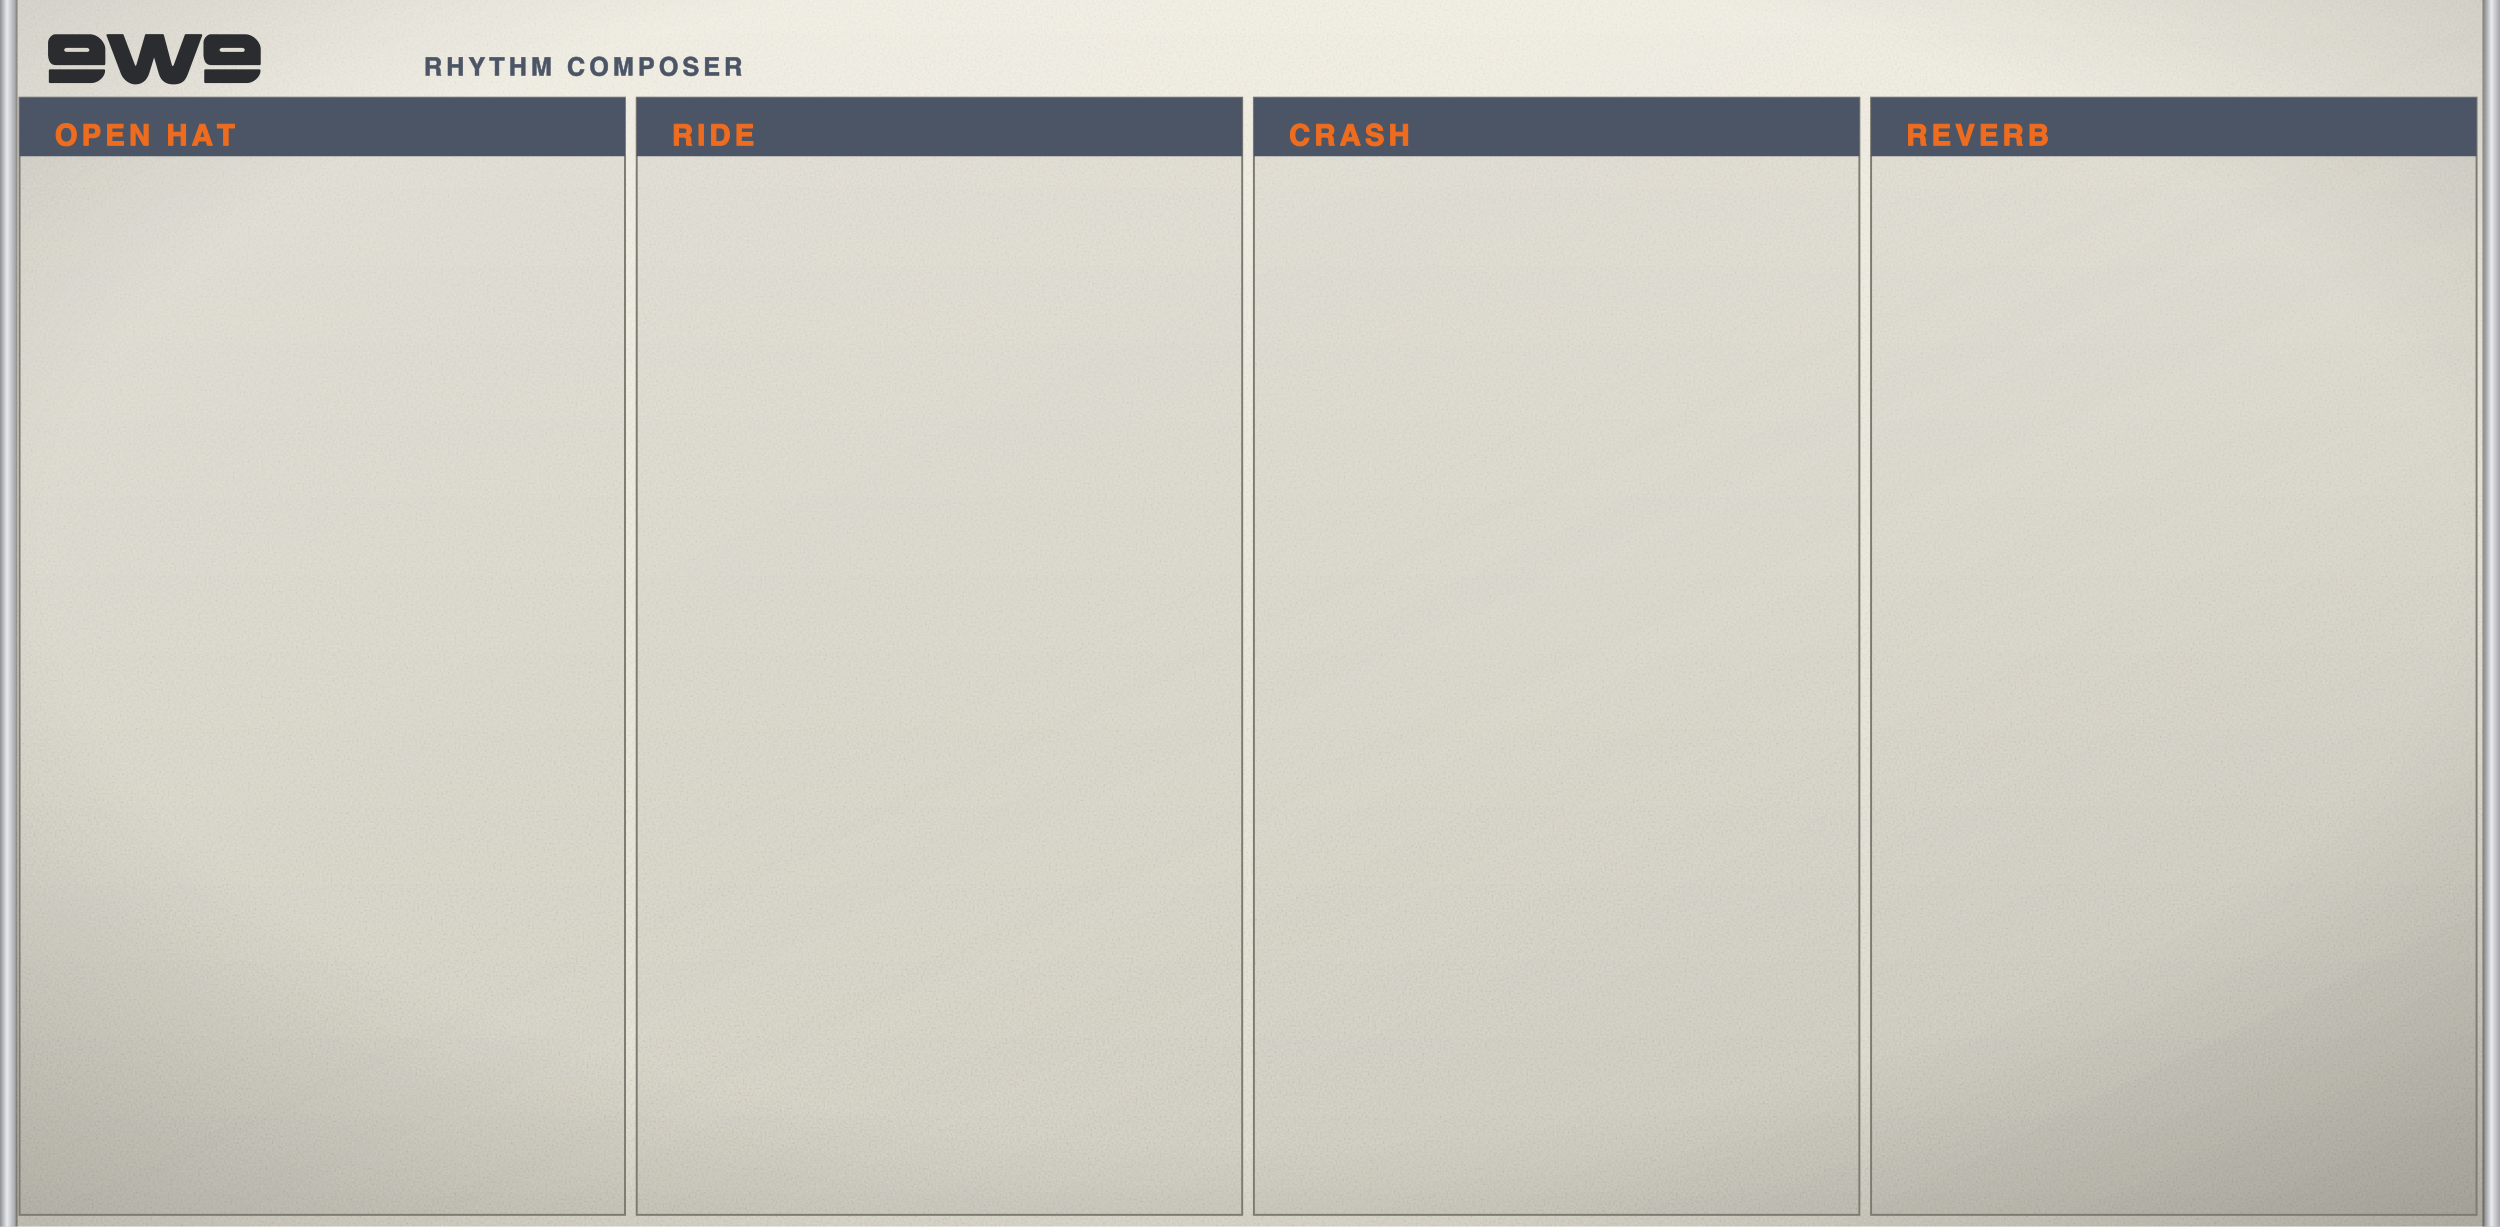
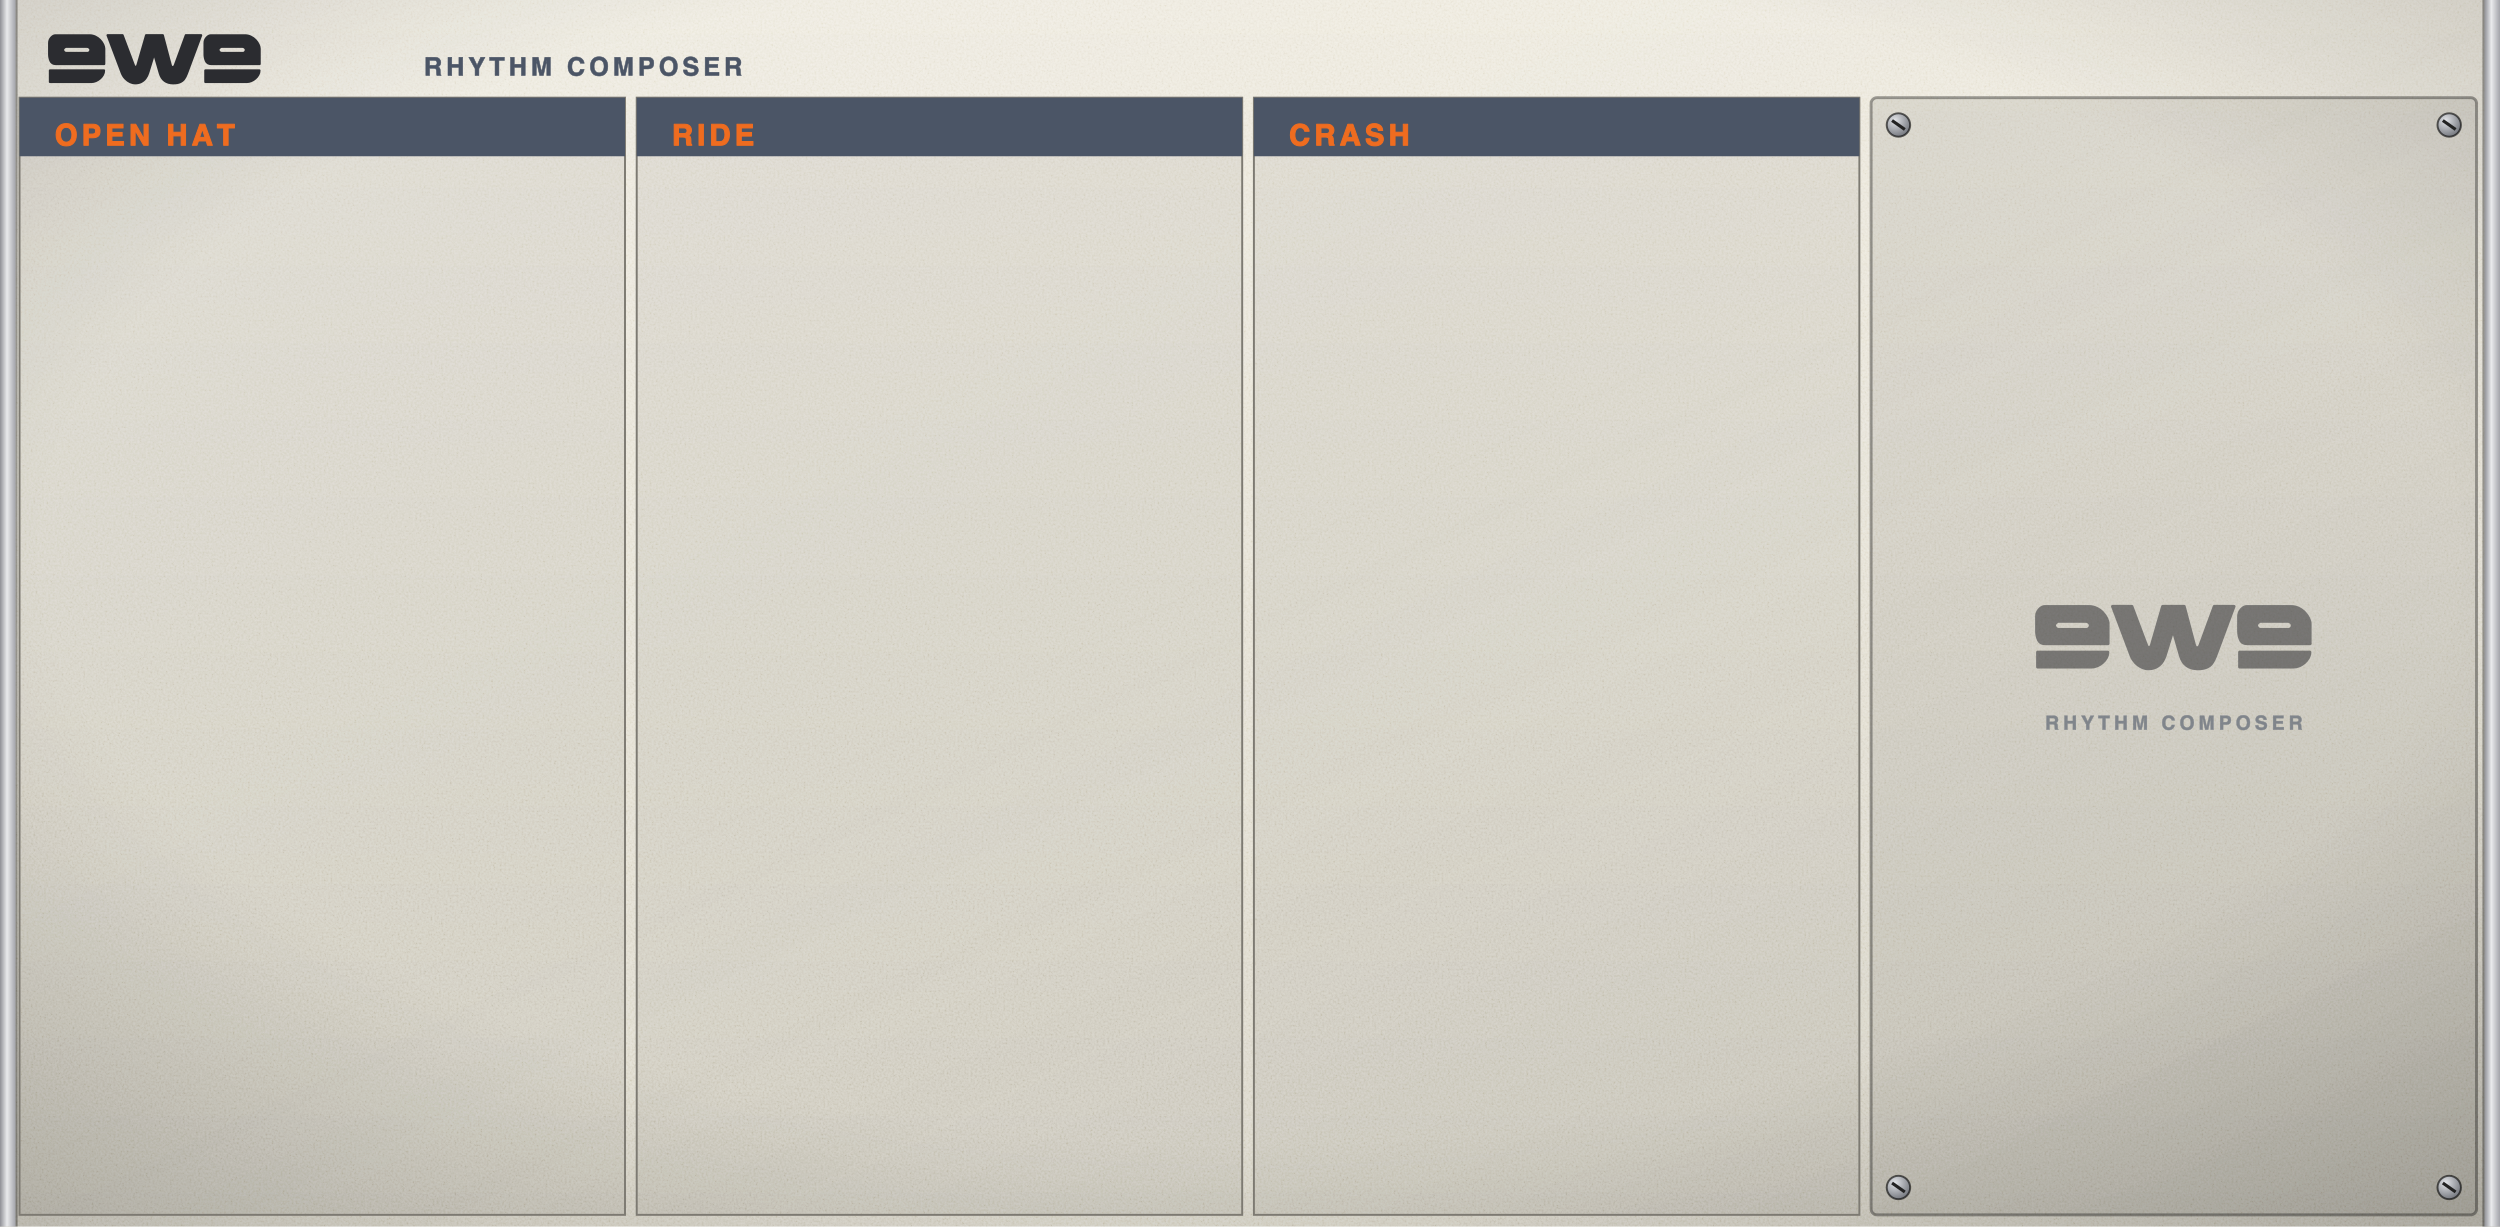
<svg xmlns="http://www.w3.org/2000/svg" viewBox="0 0 1280 628" width="1280" height="628">
  <defs>
    <filter id="brush" x="0" y="0" width="100%" height="100%">
      <feTurbulence type="fractalNoise" baseFrequency="0.001 1.1" numOctaves="4" seed="7" />
      <feColorMatrix type="matrix" values="1.9 0 0 0 -0.45  1.9 0 0 0 -0.45  1.9 0 0 0 -0.45  0 0 0 0 1" />
    </filter>
    <filter id="fine" x="0" y="0" width="100%" height="100%">
      <feTurbulence type="fractalNoise" baseFrequency="0.9" numOctaves="2" seed="3" />
      <feColorMatrix type="matrix" values="1.6 0 0 0 -0.3  1.6 0 0 0 -0.3  1.6 0 0 0 -0.3  0 0 0 0 1" />
    </filter>
    <filter id="grainv" x="0" y="0" width="100%" height="100%">
      <feTurbulence type="fractalNoise" baseFrequency="0.02 0.6" numOctaves="4" seed="11" />
      <feColorMatrix type="matrix" values="1.5 0 0 0 -0.25  1.2 0 0 0 -0.25  0.8 0 0 0 -0.25  0 0 0 0 1" />
    </filter>
    <linearGradient id="lit" x1="0" y1="0" x2="1" y2="1">
      <stop offset="0" stop-color="#fff" stop-opacity="0.22" />
      <stop offset="0.45" stop-color="#fff" stop-opacity="0" />
      <stop offset="1" stop-color="#000" stop-opacity="0.18" />
    </linearGradient>
    <radialGradient id="vig" cx="0.5" cy="0.45" r="0.8">
      <stop offset="0.6" stop-color="#000" stop-opacity="0" />
      <stop offset="1" stop-color="#000" stop-opacity="0.35" />
    </radialGradient>
    <radialGradient id="screw" cx="0.35" cy="0.3" r="0.8">
      <stop offset="0" stop-color="#e2e4e8" />
      <stop offset="1" stop-color="#6a6d74" />
    </radialGradient>
    <linearGradient id="woodh" x1="0" y1="0" x2="0" y2="1">
      <stop offset="0" stop-color="#7a5232" />
      <stop offset="1" stop-color="#4a2f1b" />
    </linearGradient>
    <linearGradient id="wood" x1="0" y1="0" x2="1" y2="0">
      <stop offset="0" stop-color="#5a3a22" />
      <stop offset="0.5" stop-color="#7a5232" />
      <stop offset="1" stop-color="#4a2f1b" />
    </linearGradient>
    <filter id="woodg" x="0" y="0" width="100%" height="100%">
      <feTurbulence type="fractalNoise" baseFrequency="0.02 0.4" numOctaves="3" seed="5" />
      <feColorMatrix type="matrix" values="0.9 0 0 0 0.1  0.6 0 0 0 0.02  0.4 0 0 0 0  0 0 0 0 1" />
    </filter>
  </defs>
  <linearGradient id="b9" x1="0" y1="0" x2="0" y2="1">
    <stop offset="0" stop-color="#ece8dc" />
    <stop offset="1" stop-color="#dcd8ca" />
  </linearGradient>
  <rect x="0" y="0" width="1280" height="628" fill="url(#b9)" />
  <rect x="0" y="0" width="1280" height="628" filter="url(#fine)" style="mix-blend-mode:overlay" opacity="0.28" />
  <rect x="0" y="0" width="1280" height="628" fill="url(#lit)" opacity="0.5" />
  <rect x="0" y="0" width="1280" height="628" fill="url(#vig)" opacity="0.6" />
  <linearGradient id="silv" x1="0" y1="0" x2="1" y2="0">
    <stop offset="0" stop-color="#8f9096" />
    <stop offset="0.45" stop-color="#e9eaec" />
    <stop offset="1" stop-color="#a3a4aa" />
  </linearGradient>
  <rect x="0" y="0" width="8" height="628" fill="url(#silv)" />
  <rect x="1272" y="0" width="8" height="628" fill="url(#silv)" />
  <rect x="8" y="0" width="1" height="628" fill="#000" opacity="0.35" />
  <rect x="1271" y="0" width="1" height="628" fill="#000" opacity="0.35" />
  <g fill="#2b2c30" stroke="#2b2c30" stroke-width="71.68" stroke-linejoin="round" opacity="1">
    <path transform="translate(24.00 41.90) scale(0.0166 -0.0166)" d="M1767 551H281Q154 551 113.0 647.0Q72 743 72 850V1196Q72 1294 135.5 1363.0Q199 1432 266 1432H1315Q1411 1432 1495.5 1391.0Q1580 1350 1640.5 1285.5Q1701 1221 1734.0 1150.0Q1767 1079 1767 1024ZM1761 350Q1761 282 1727.0 218.5Q1693 155 1634.5 104.5Q1576 54 1509.0 26.0Q1442 -2 1376 -2H96V350ZM1346 987Q1346 1022 1312.5 1052.5Q1279 1083 1239 1083H594Q566 1083 531.0 1051.0Q496 1019 496 989Q496 955 525.0 922.0Q554 889 594 889H1262Q1290 889 1318.0 918.5Q1346 948 1346 987Z" />
    <path transform="translate(54.91 41.90) scale(0.0166 -0.0166)" d="M2894 1436 2454 254Q2414 149 2367.5 86.5Q2321 24 2240.5 -9.5Q2160 -43 2036 -43Q1712 -43 1624 262L1446 877L1260 272Q1229 177 1176.5 107.0Q1124 37 1044.5 -3.0Q965 -43 858 -43Q785 -43 704.5 -5.5Q624 32 555.0 105.5Q486 179 449 276L12 1436H471L817 516Q833 479 843.0 469.0Q853 459 870 459Q898 459 911.5 472.5Q925 486 938 530L1200 1436H1712L1952 530Q1964 482 1980.5 467.5Q1997 453 2019 453Q2069 453 2093 530L2425 1436Z" />
    <path transform="translate(103.57 41.90) scale(0.0166 -0.0166)" d="M1767 551H281Q154 551 113.0 647.0Q72 743 72 850V1196Q72 1294 135.5 1363.0Q199 1432 266 1432H1315Q1411 1432 1495.5 1391.0Q1580 1350 1640.5 1285.5Q1701 1221 1734.0 1150.0Q1767 1079 1767 1024ZM1761 350Q1761 282 1727.0 218.5Q1693 155 1634.5 104.5Q1576 54 1509.0 26.0Q1442 -2 1376 -2H96V350ZM1346 987Q1346 1022 1312.5 1052.5Q1279 1083 1239 1083H594Q566 1083 531.0 1051.0Q496 1019 496 989Q496 955 525.0 922.0Q554 889 594 889H1262Q1290 889 1318.0 918.5Q1346 948 1346 987Z" />
  </g>
  <g fill="#4b5566" stroke="#4b5566" stroke-width="40.96" stroke-linejoin="round" opacity="1">
    <path transform="translate(217.00 38.68) scale(0.00635 -0.00635)" d="M464 1218V822H813Q917 822 969 846Q1061 888 1061 1012Q1061 1146 972 1192Q922 1218 822 1218ZM1266 1333Q1314 1277 1342.0 1209.0Q1370 1141 1370 1054Q1370 949 1317.0 847.5Q1264 746 1142 704Q1244 663 1286.5 587.5Q1329 512 1329 357V258Q1329 157 1337 121Q1349 64 1393 37V0H1054Q1040 49 1034 79Q1022 141 1021 206L1019 343Q1017 484 967.5 531.0Q918 578 782 578H464V0H163V1474H886Q1041 1471 1124.5 1436.0Q1208 1401 1266 1333Z" />
    <path transform="translate(228.39 38.68) scale(0.00635 -0.00635)" d="M154 0V1474H459V912H1035V1474H1341V0H1035V658H459V0Z" />
    <path transform="translate(239.78 38.68) scale(0.00635 -0.00635)" d="M997 1474H1346L853 554V0H545V554L35 1474H398L704 832ZM691 1474Z" />
    <path transform="translate(250.45 38.68) scale(0.00635 -0.00635)" d="M1227 1474V1213H786V0H476V1213H33V1474Z" />
    <path transform="translate(260.39 38.68) scale(0.00635 -0.00635)" d="M154 0V1474H459V912H1035V1474H1341V0H1035V658H459V0Z" />
    <path transform="translate(271.78 38.68) scale(0.00635 -0.00635)" d="M1133 1474H1576V0H1289V997Q1289 1040 1290.0 1117.5Q1291 1195 1291 1237L1012 0H713L436 1237Q436 1195 437.0 1117.5Q438 1040 438 997V0H151V1474H599L867 315Z" />
    <path transform="translate(290.22 38.68) scale(0.00635 -0.00635)" d="M299 1320Q479 1502 757 1502Q1129 1502 1301 1258Q1396 1121 1403 983H1095Q1065 1089 1018 1143Q934 1239 769 1239Q601 1239 504.0 1103.5Q407 968 407 720Q407 472 509.5 348.5Q612 225 770 225Q932 225 1017 331Q1064 388 1095 502H1400Q1360 261 1195.5 110.0Q1031 -41 774 -41Q456 -41 274 163Q92 368 92 725Q92 1111 299 1320ZM748 1519Z" />
    <path transform="translate(301.61 38.68) scale(0.00635 -0.00635)" d="M1206 739Q1206 987 1098.5 1122.5Q991 1258 808 1258Q625 1258 516.0 1123.0Q407 988 407 739Q407 490 516.0 355.0Q625 220 808 220Q991 220 1098.5 355.0Q1206 490 1206 739ZM1291 131Q1124 -41 808 -41Q492 -41 325 131Q101 342 101 739Q101 1144 325 1347Q492 1519 808 1519Q1124 1519 1291 1347Q1514 1144 1514 739Q1514 342 1291 131ZM808 1519Z" />
    <path transform="translate(313.72 38.68) scale(0.00635 -0.00635)" d="M1133 1474H1576V0H1289V997Q1289 1040 1290.0 1117.5Q1291 1195 1291 1237L1012 0H713L436 1237Q436 1195 437.0 1117.5Q438 1040 438 997V0H151V1474H599L867 315Z" />
    <path transform="translate(326.55 38.68) scale(0.00635 -0.00635)" d="M756 1218H469V784H756Q865 784 925.5 837.0Q986 890 986 1005Q986 1120 925.5 1169.0Q865 1218 756 1218ZM782 530H469V0H163V1474H805Q1027 1474 1159.0 1360.0Q1291 1246 1291 1007Q1291 746 1159.0 638.0Q1027 530 782 530Z" />
    <path transform="translate(337.22 38.68) scale(0.00635 -0.00635)" d="M1206 739Q1206 987 1098.5 1122.5Q991 1258 808 1258Q625 1258 516.0 1123.0Q407 988 407 739Q407 490 516.0 355.0Q625 220 808 220Q991 220 1098.5 355.0Q1206 490 1206 739ZM1291 131Q1124 -41 808 -41Q492 -41 325 131Q101 342 101 739Q101 1144 325 1347Q492 1519 808 1519Q1124 1519 1291 1347Q1514 1144 1514 739Q1514 342 1291 131ZM808 1519Z" />
    <path transform="translate(349.33 38.68) scale(0.00635 -0.00635)" d="M379 455Q393 354 434 304Q509 213 691 213Q800 213 868 237Q997 283 997 408Q997 481 933 521Q869 560 732 590L576 625Q346 677 258 738Q109 840 109 1057Q109 1255 253.0 1386.0Q397 1517 676 1517Q909 1517 1073.5 1393.5Q1238 1270 1246 1035H950Q942 1168 834 1224Q762 1261 655 1261Q536 1261 465.0 1213.0Q394 1165 394 1079Q394 1000 464 961Q509 935 656 900L910 839Q1077 799 1162 732Q1294 628 1294 431Q1294 229 1139.5 95.5Q985 -38 703 -38Q415 -38 250.0 93.5Q85 225 85 455ZM678 1519Z" />
    <path transform="translate(360.00 38.68) scale(0.00635 -0.00635)" d="M1246 1213H466V900H1182V644H466V265H1282V0H165V1474H1246Z" />
    <path transform="translate(370.67 38.68) scale(0.00635 -0.00635)" d="M464 1218V822H813Q917 822 969 846Q1061 888 1061 1012Q1061 1146 972 1192Q922 1218 822 1218ZM1266 1333Q1314 1277 1342.0 1209.0Q1370 1141 1370 1054Q1370 949 1317.0 847.5Q1264 746 1142 704Q1244 663 1286.5 587.5Q1329 512 1329 357V258Q1329 157 1337 121Q1349 64 1393 37V0H1054Q1040 49 1034 79Q1022 141 1021 206L1019 343Q1017 484 967.5 531.0Q918 578 782 578H464V0H163V1474H886Q1041 1471 1124.5 1436.0Q1208 1401 1266 1333Z" />
  </g>
  <rect x="10" y="50" width="310" height="572" fill="#000" fill-opacity="0.06" stroke="#7d7a72" stroke-width="1" />
  <rect x="10" y="50" width="310" height="30" fill="#4b5566" />
  <g fill="#ef6c1f" stroke="#ef6c1f" stroke-width="71.68" stroke-linejoin="round" opacity="1">
    <path transform="translate(28.00 74.40) scale(0.00732 -0.00732)" d="M1206 739Q1206 987 1098.5 1122.5Q991 1258 808 1258Q625 1258 516.0 1123.0Q407 988 407 739Q407 490 516.0 355.0Q625 220 808 220Q991 220 1098.5 355.0Q1206 490 1206 739ZM1291 131Q1124 -41 808 -41Q492 -41 325 131Q101 342 101 739Q101 1144 325 1347Q492 1519 808 1519Q1124 1519 1291 1347Q1514 1144 1514 739Q1514 342 1291 131ZM808 1519Z" />
    <path transform="translate(41.77 74.40) scale(0.00732 -0.00732)" d="M756 1218H469V784H756Q865 784 925.5 837.0Q986 890 986 1005Q986 1120 925.5 1169.0Q865 1218 756 1218ZM782 530H469V0H163V1474H805Q1027 1474 1159.0 1360.0Q1291 1246 1291 1007Q1291 746 1159.0 638.0Q1027 530 782 530Z" />
    <path transform="translate(53.87 74.40) scale(0.00732 -0.00732)" d="M1246 1213H466V900H1182V644H466V265H1282V0H165V1474H1246Z" />
    <path transform="translate(65.98 74.40) scale(0.00732 -0.00732)" d="M151 1474H474L1061 445V1474H1348V0H1040L438 1047V0H151ZM761 1477Z" />
    <path transform="translate(85.18 74.40) scale(0.00732 -0.00732)" d="M154 0V1474H459V912H1035V1474H1341V0H1035V658H459V0Z" />
    <path transform="translate(98.11 74.40) scale(0.00732 -0.00732)" d="M559 557H933L749 1137ZM578 1474H926L1448 0H1114L1019 303H476L374 0H52ZM750 1474Z" />
    <path transform="translate(111.04 74.40) scale(0.00732 -0.00732)" d="M1227 1474V1213H786V0H476V1213H33V1474Z" />
  </g>
  <rect x="326" y="50" width="310" height="572" fill="#000" fill-opacity="0.06" stroke="#7d7a72" stroke-width="1" />
  <rect x="326" y="50" width="310" height="30" fill="#4b5566" />
  <g fill="#ef6c1f" stroke="#ef6c1f" stroke-width="71.68" stroke-linejoin="round" opacity="1">
    <path transform="translate(344.00 74.40) scale(0.00732 -0.00732)" d="M464 1218V822H813Q917 822 969 846Q1061 888 1061 1012Q1061 1146 972 1192Q922 1218 822 1218ZM1266 1333Q1314 1277 1342.0 1209.0Q1370 1141 1370 1054Q1370 949 1317.0 847.5Q1264 746 1142 704Q1244 663 1286.5 587.5Q1329 512 1329 357V258Q1329 157 1337 121Q1349 64 1393 37V0H1054Q1040 49 1034 79Q1022 141 1021 206L1019 343Q1017 484 967.5 531.0Q918 578 782 578H464V0H163V1474H886Q1041 1471 1124.5 1436.0Q1208 1401 1266 1333Z" />
    <path transform="translate(356.93 74.40) scale(0.00732 -0.00732)" d="M438 0H132V1474H438ZM285 1503Z" />
    <path transform="translate(363.20 74.40) scale(0.00732 -0.00732)" d="M455 1218V256H739Q957 256 1043 471Q1090 589 1090 752Q1090 977 1019.5 1097.5Q949 1218 739 1218ZM1019 1442Q1174 1391 1270 1255Q1347 1145 1375.0 1017.0Q1403 889 1403 773Q1403 479 1285 275Q1125 0 791 0H156V1474H791Q928 1472 1019 1442Z" />
    <path transform="translate(376.13 74.40) scale(0.00732 -0.00732)" d="M1246 1213H466V900H1182V644H466V265H1282V0H165V1474H1246Z" />
  </g>
  <rect x="642" y="50" width="310" height="572" fill="#000" fill-opacity="0.06" stroke="#7d7a72" stroke-width="1" />
  <rect x="642" y="50" width="310" height="30" fill="#4b5566" />
  <g fill="#ef6c1f" stroke="#ef6c1f" stroke-width="71.68" stroke-linejoin="round" opacity="1">
    <path transform="translate(660.00 74.40) scale(0.00732 -0.00732)" d="M299 1320Q479 1502 757 1502Q1129 1502 1301 1258Q1396 1121 1403 983H1095Q1065 1089 1018 1143Q934 1239 769 1239Q601 1239 504.0 1103.5Q407 968 407 720Q407 472 509.5 348.5Q612 225 770 225Q932 225 1017 331Q1064 388 1095 502H1400Q1360 261 1195.5 110.0Q1031 -41 774 -41Q456 -41 274 163Q92 368 92 725Q92 1111 299 1320ZM748 1519Z" />
    <path transform="translate(672.93 74.40) scale(0.00732 -0.00732)" d="M464 1218V822H813Q917 822 969 846Q1061 888 1061 1012Q1061 1146 972 1192Q922 1218 822 1218ZM1266 1333Q1314 1277 1342.0 1209.0Q1370 1141 1370 1054Q1370 949 1317.0 847.5Q1264 746 1142 704Q1244 663 1286.5 587.5Q1329 512 1329 357V258Q1329 157 1337 121Q1349 64 1393 37V0H1054Q1040 49 1034 79Q1022 141 1021 206L1019 343Q1017 484 967.5 531.0Q918 578 782 578H464V0H163V1474H886Q1041 1471 1124.5 1436.0Q1208 1401 1266 1333Z" />
    <path transform="translate(685.87 74.40) scale(0.00732 -0.00732)" d="M559 557H933L749 1137ZM578 1474H926L1448 0H1114L1019 303H476L374 0H52ZM750 1474Z" />
    <path transform="translate(698.80 74.40) scale(0.00732 -0.00732)" d="M379 455Q393 354 434 304Q509 213 691 213Q800 213 868 237Q997 283 997 408Q997 481 933 521Q869 560 732 590L576 625Q346 677 258 738Q109 840 109 1057Q109 1255 253.0 1386.0Q397 1517 676 1517Q909 1517 1073.5 1393.5Q1238 1270 1246 1035H950Q942 1168 834 1224Q762 1261 655 1261Q536 1261 465.0 1213.0Q394 1165 394 1079Q394 1000 464 961Q509 935 656 900L910 839Q1077 799 1162 732Q1294 628 1294 431Q1294 229 1139.5 95.5Q985 -38 703 -38Q415 -38 250.0 93.5Q85 225 85 455ZM678 1519Z" />
    <path transform="translate(710.90 74.40) scale(0.00732 -0.00732)" d="M154 0V1474H459V912H1035V1474H1341V0H1035V658H459V0Z" />
  </g>
-   <rect x="958" y="50" width="310" height="572" fill="#000" fill-opacity="0.06" stroke="#7d7a72" stroke-width="1" />
-   <rect x="958" y="50" width="310" height="30" fill="#4b5566" />
-   <g fill="#ef6c1f" stroke="#ef6c1f" stroke-width="71.68" stroke-linejoin="round" opacity="1">
-     <path transform="translate(976.00 74.40) scale(0.00732 -0.00732)" d="M464 1218V822H813Q917 822 969 846Q1061 888 1061 1012Q1061 1146 972 1192Q922 1218 822 1218ZM1266 1333Q1314 1277 1342.0 1209.0Q1370 1141 1370 1054Q1370 949 1317.0 847.5Q1264 746 1142 704Q1244 663 1286.5 587.5Q1329 512 1329 357V258Q1329 157 1337 121Q1349 64 1393 37V0H1054Q1040 49 1034 79Q1022 141 1021 206L1019 343Q1017 484 967.5 531.0Q918 578 782 578H464V0H163V1474H886Q1041 1471 1124.5 1436.0Q1208 1401 1266 1333Z" />
-     <path transform="translate(988.93 74.40) scale(0.00732 -0.00732)" d="M1246 1213H466V900H1182V644H466V265H1282V0H165V1474H1246Z" />
-     <path transform="translate(1001.04 74.40) scale(0.00732 -0.00732)" d="M1019 1474H1339L836 0H545L47 1474H376L696 355Z" />
-     <path transform="translate(1013.14 74.40) scale(0.00732 -0.00732)" d="M1246 1213H466V900H1182V644H466V265H1282V0H165V1474H1246Z" />
-     <path transform="translate(1025.25 74.40) scale(0.00732 -0.00732)" d="M464 1218V822H813Q917 822 969 846Q1061 888 1061 1012Q1061 1146 972 1192Q922 1218 822 1218ZM1266 1333Q1314 1277 1342.0 1209.0Q1370 1141 1370 1054Q1370 949 1317.0 847.5Q1264 746 1142 704Q1244 663 1286.5 587.5Q1329 512 1329 357V258Q1329 157 1337 121Q1349 64 1393 37V0H1054Q1040 49 1034 79Q1022 141 1021 206L1019 343Q1017 484 967.5 531.0Q918 578 782 578H464V0H163V1474H886Q1041 1471 1124.5 1436.0Q1208 1401 1266 1333Z" />
-     <path transform="translate(1038.18 74.40) scale(0.00732 -0.00732)" d="M455 1218V893H817Q914 893 974.5 929.5Q1035 966 1035 1059Q1035 1162 955 1195Q886 1218 779 1218ZM455 649V256H817Q914 256 968 282Q1066 330 1066 466Q1066 581 971 624Q918 648 822 649ZM1261 1317Q1329 1223 1329 1092Q1329 957 1261 875Q1223 829 1149 791Q1262 750 1319.5 661.0Q1377 572 1377 445Q1377 314 1311 210Q1269 141 1206 94Q1135 40 1038.5 20.0Q942 0 829 0H161V1474H877Q1148 1470 1261 1317Z" />
+   <rect x="958" y="50" width="310" height="572" rx="3" fill="#000" fill-opacity="0.08" stroke="#000" stroke-opacity="0.35" stroke-width="1.5" />
+   <circle cx="972" cy="64" r="6" fill="url(#screw)" stroke="#000" stroke-opacity="0.6" />
+   <rect x="968" y="63.2" width="8" height="1.6" fill="#222" transform="rotate(35 972 64)" />
+   <circle cx="1254" cy="64" r="6" fill="url(#screw)" stroke="#000" stroke-opacity="0.6" />
+   <rect x="1250" y="63.2" width="8" height="1.6" fill="#222" transform="rotate(35 1254 64)" />
+   <circle cx="972" cy="608" r="6" fill="url(#screw)" stroke="#000" stroke-opacity="0.6" />
+   <rect x="968" y="607.2" width="8" height="1.6" fill="#222" transform="rotate(35 972 608)" />
+   <circle cx="1254" cy="608" r="6" fill="url(#screw)" stroke="#000" stroke-opacity="0.6" />
+   <rect x="1250" y="607.2" width="8" height="1.6" fill="#222" transform="rotate(35 1254 608)" />
+   <g fill="#2b2c30" stroke="#2b2c30" stroke-width="71.68" stroke-linejoin="round" opacity="0.55">
+     <path transform="translate(1041.19 341.47) scale(0.02158 -0.02158)" d="M1767 551H281Q154 551 113.0 647.0Q72 743 72 850V1196Q72 1294 135.5 1363.0Q199 1432 266 1432H1315Q1411 1432 1495.5 1391.0Q1580 1350 1640.5 1285.5Q1701 1221 1734.0 1150.0Q1767 1079 1767 1024ZM1761 350Q1761 282 1727.0 218.5Q1693 155 1634.5 104.5Q1576 54 1509.0 26.0Q1442 -2 1376 -2H96V350ZM1346 987Q1346 1022 1312.5 1052.5Q1279 1083 1239 1083H594Q566 1083 531.0 1051.0Q496 1019 496 989Q496 955 525.0 922.0Q554 889 594 889H1262Q1290 889 1318.0 918.5Q1346 948 1346 987Z" />
+     <path transform="translate(1081.37 341.47) scale(0.02158 -0.02158)" d="M2894 1436 2454 254Q2414 149 2367.5 86.5Q2321 24 2240.5 -9.5Q2160 -43 2036 -43Q1712 -43 1624 262L1446 877L1260 272Q1229 177 1176.5 107.0Q1124 37 1044.5 -3.0Q965 -43 858 -43Q785 -43 704.5 -5.5Q624 32 555.0 105.5Q486 179 449 276L12 1436H471L817 516Q833 479 843.0 469.0Q853 459 870 459Q898 459 911.5 472.5Q925 486 938 530L1200 1436H1712L1952 530Q1964 482 1980.5 467.5Q1997 453 2019 453Q2069 453 2093 530L2425 1436Z" />
+     <path transform="translate(1144.63 341.47) scale(0.02158 -0.02158)" d="M1767 551H281Q154 551 113.0 647.0Q72 743 72 850V1196Q72 1294 135.5 1363.0Q199 1432 266 1432H1315Q1411 1432 1495.5 1391.0Q1580 1350 1640.5 1285.5Q1701 1221 1734.0 1150.0Q1767 1079 1767 1024ZM1761 350Q1761 282 1727.0 218.5Q1693 155 1634.5 104.5Q1576 54 1509.0 26.0Q1442 -2 1376 -2H96V350ZM1346 987Q1346 1022 1312.5 1052.5Q1279 1083 1239 1083H594Q566 1083 531.0 1051.0Q496 1019 496 989Q496 955 525.0 922.0Q554 889 594 889H1262Q1290 889 1318.0 918.5Q1346 948 1346 987Z" />
+   </g>
+   <g fill="#4b5566" stroke="#4b5566" stroke-width="40.96" stroke-linejoin="round" opacity="0.6">
+     <path transform="translate(1047.05 373.60) scale(0.00488 -0.00488)" d="M464 1218V822H813Q917 822 969 846Q1061 888 1061 1012Q1061 1146 972 1192Q922 1218 822 1218ZM1266 1333Q1314 1277 1342.0 1209.0Q1370 1141 1370 1054Q1370 949 1317.0 847.5Q1264 746 1142 704Q1244 663 1286.5 587.5Q1329 512 1329 357V258Q1329 157 1337 121Q1349 64 1393 37V0H1054Q1040 49 1034 79Q1022 141 1021 206L1019 343Q1017 484 967.5 531.0Q918 578 782 578H464V0H163V1474H886Q1041 1471 1124.5 1436.0Q1208 1401 1266 1333Z" />
+     <path transform="translate(1056.28 373.60) scale(0.00488 -0.00488)" d="M154 0V1474H459V912H1035V1474H1341V0H1035V658H459V0Z" />
+     <path transform="translate(1065.50 373.60) scale(0.00488 -0.00488)" d="M997 1474H1346L853 554V0H545V554L35 1474H398L704 832ZM691 1474Z" />
+     <path transform="translate(1074.17 373.60) scale(0.00488 -0.00488)" d="M1227 1474V1213H786V0H476V1213H33V1474Z" />
+     <path transform="translate(1082.28 373.60) scale(0.00488 -0.00488)" d="M154 0V1474H459V912H1035V1474H1341V0H1035V658H459V0Z" />
+     <path transform="translate(1091.50 373.60) scale(0.00488 -0.00488)" d="M1133 1474H1576V0H1289V997Q1289 1040 1290.0 1117.5Q1291 1195 1291 1237L1012 0H713L436 1237Q436 1195 437.0 1117.5Q438 1040 438 997V0H151V1474H599L867 315Z" />
+     <path transform="translate(1106.61 373.60) scale(0.00488 -0.00488)" d="M299 1320Q479 1502 757 1502Q1129 1502 1301 1258Q1396 1121 1403 983H1095Q1065 1089 1018 1143Q934 1239 769 1239Q601 1239 504.0 1103.5Q407 968 407 720Q407 472 509.5 348.5Q612 225 770 225Q932 225 1017 331Q1064 388 1095 502H1400Q1360 261 1195.5 110.0Q1031 -41 774 -41Q456 -41 274 163Q92 368 92 725Q92 1111 299 1320ZM748 1519Z" />
+     <path transform="translate(1115.83 373.60) scale(0.00488 -0.00488)" d="M1206 739Q1206 987 1098.5 1122.5Q991 1258 808 1258Q625 1258 516.0 1123.0Q407 988 407 739Q407 490 516.0 355.0Q625 220 808 220Q991 220 1098.5 355.0Q1206 490 1206 739ZM1291 131Q1124 -41 808 -41Q492 -41 325 131Q101 342 101 739Q101 1144 325 1347Q492 1519 808 1519Q1124 1519 1291 1347Q1514 1144 1514 739Q1514 342 1291 131ZM808 1519Z" />
+     <path transform="translate(1125.61 373.60) scale(0.00488 -0.00488)" d="M1133 1474H1576V0H1289V997Q1289 1040 1290.0 1117.5Q1291 1195 1291 1237L1012 0H713L436 1237Q436 1195 437.0 1117.5Q438 1040 438 997V0H151V1474H599L867 315Z" />
+     <path transform="translate(1135.94 373.60) scale(0.00488 -0.00488)" d="M756 1218H469V784H756Q865 784 925.5 837.0Q986 890 986 1005Q986 1120 925.5 1169.0Q865 1218 756 1218ZM782 530H469V0H163V1474H805Q1027 1474 1159.0 1360.0Q1291 1246 1291 1007Q1291 746 1159.0 638.0Q1027 530 782 530Z" />
+     <path transform="translate(1144.61 373.60) scale(0.00488 -0.00488)" d="M1206 739Q1206 987 1098.5 1122.5Q991 1258 808 1258Q625 1258 516.0 1123.0Q407 988 407 739Q407 490 516.0 355.0Q625 220 808 220Q991 220 1098.5 355.0Q1206 490 1206 739ZM1291 131Q1124 -41 808 -41Q492 -41 325 131Q101 342 101 739Q101 1144 325 1347Q492 1519 808 1519Q1124 1519 1291 1347Q1514 1144 1514 739Q1514 342 1291 131ZM808 1519Z" />
+     <path transform="translate(1154.38 373.60) scale(0.00488 -0.00488)" d="M379 455Q393 354 434 304Q509 213 691 213Q800 213 868 237Q997 283 997 408Q997 481 933 521Q869 560 732 590L576 625Q346 677 258 738Q109 840 109 1057Q109 1255 253.0 1386.0Q397 1517 676 1517Q909 1517 1073.5 1393.5Q1238 1270 1246 1035H950Q942 1168 834 1224Q762 1261 655 1261Q536 1261 465.0 1213.0Q394 1165 394 1079Q394 1000 464 961Q509 935 656 900L910 839Q1077 799 1162 732Q1294 628 1294 431Q1294 229 1139.5 95.5Q985 -38 703 -38Q415 -38 250.0 93.5Q85 225 85 455ZM678 1519Z" />
+     <path transform="translate(1163.05 373.60) scale(0.00488 -0.00488)" d="M1246 1213H466V900H1182V644H466V265H1282V0H165V1474H1246Z" />
+     <path transform="translate(1171.72 373.60) scale(0.00488 -0.00488)" d="M464 1218V822H813Q917 822 969 846Q1061 888 1061 1012Q1061 1146 972 1192Q922 1218 822 1218ZM1266 1333Q1314 1277 1342.0 1209.0Q1370 1141 1370 1054Q1370 949 1317.0 847.5Q1264 746 1142 704Q1244 663 1286.5 587.5Q1329 512 1329 357V258Q1329 157 1337 121Q1349 64 1393 37V0H1054Q1040 49 1034 79Q1022 141 1021 206L1019 343Q1017 484 967.5 531.0Q918 578 782 578H464V0H163V1474H886Q1041 1471 1124.5 1436.0Q1208 1401 1266 1333Z" />
  </g>
</svg>
